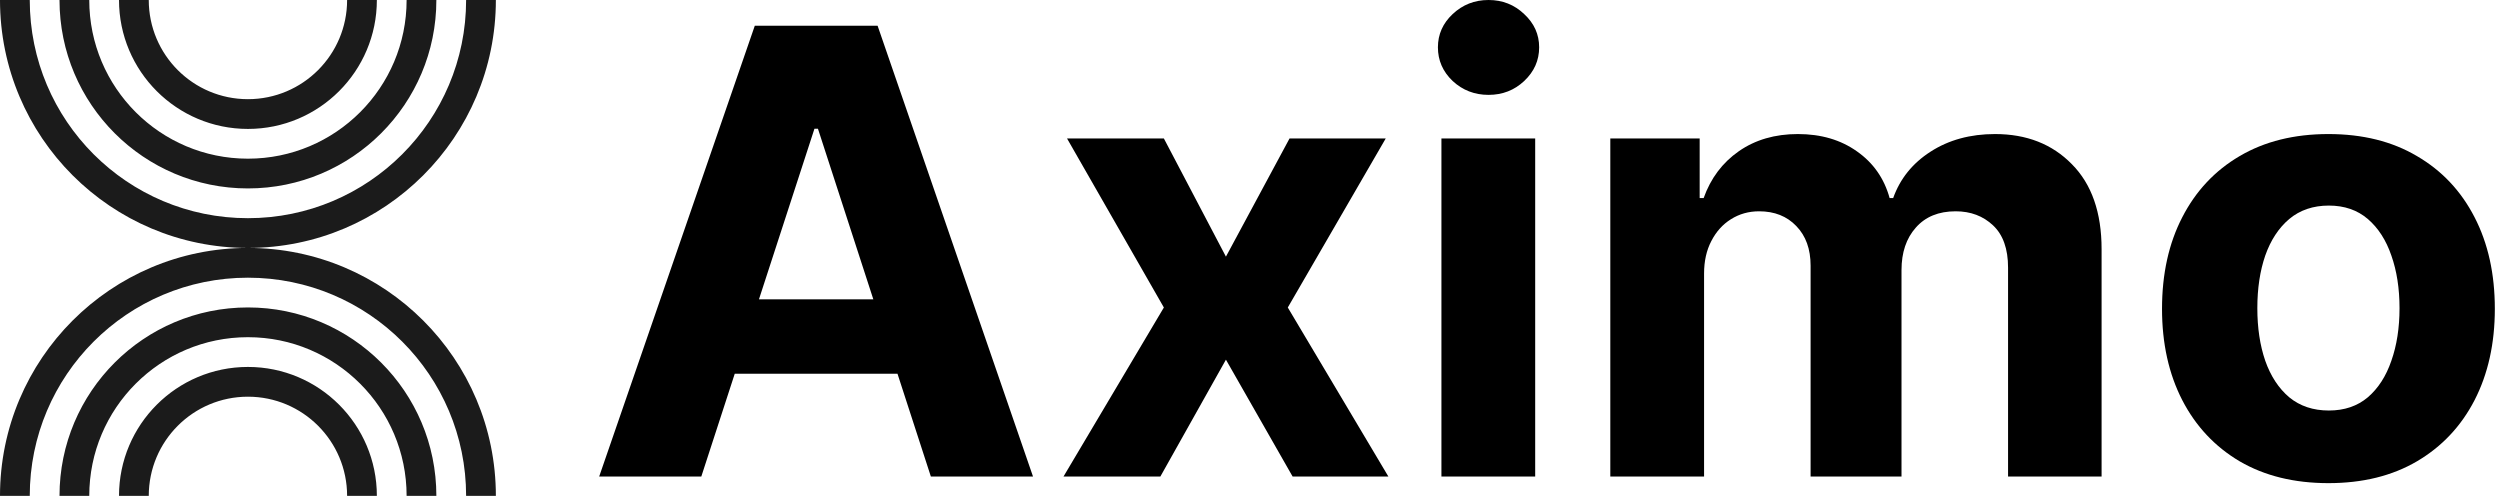
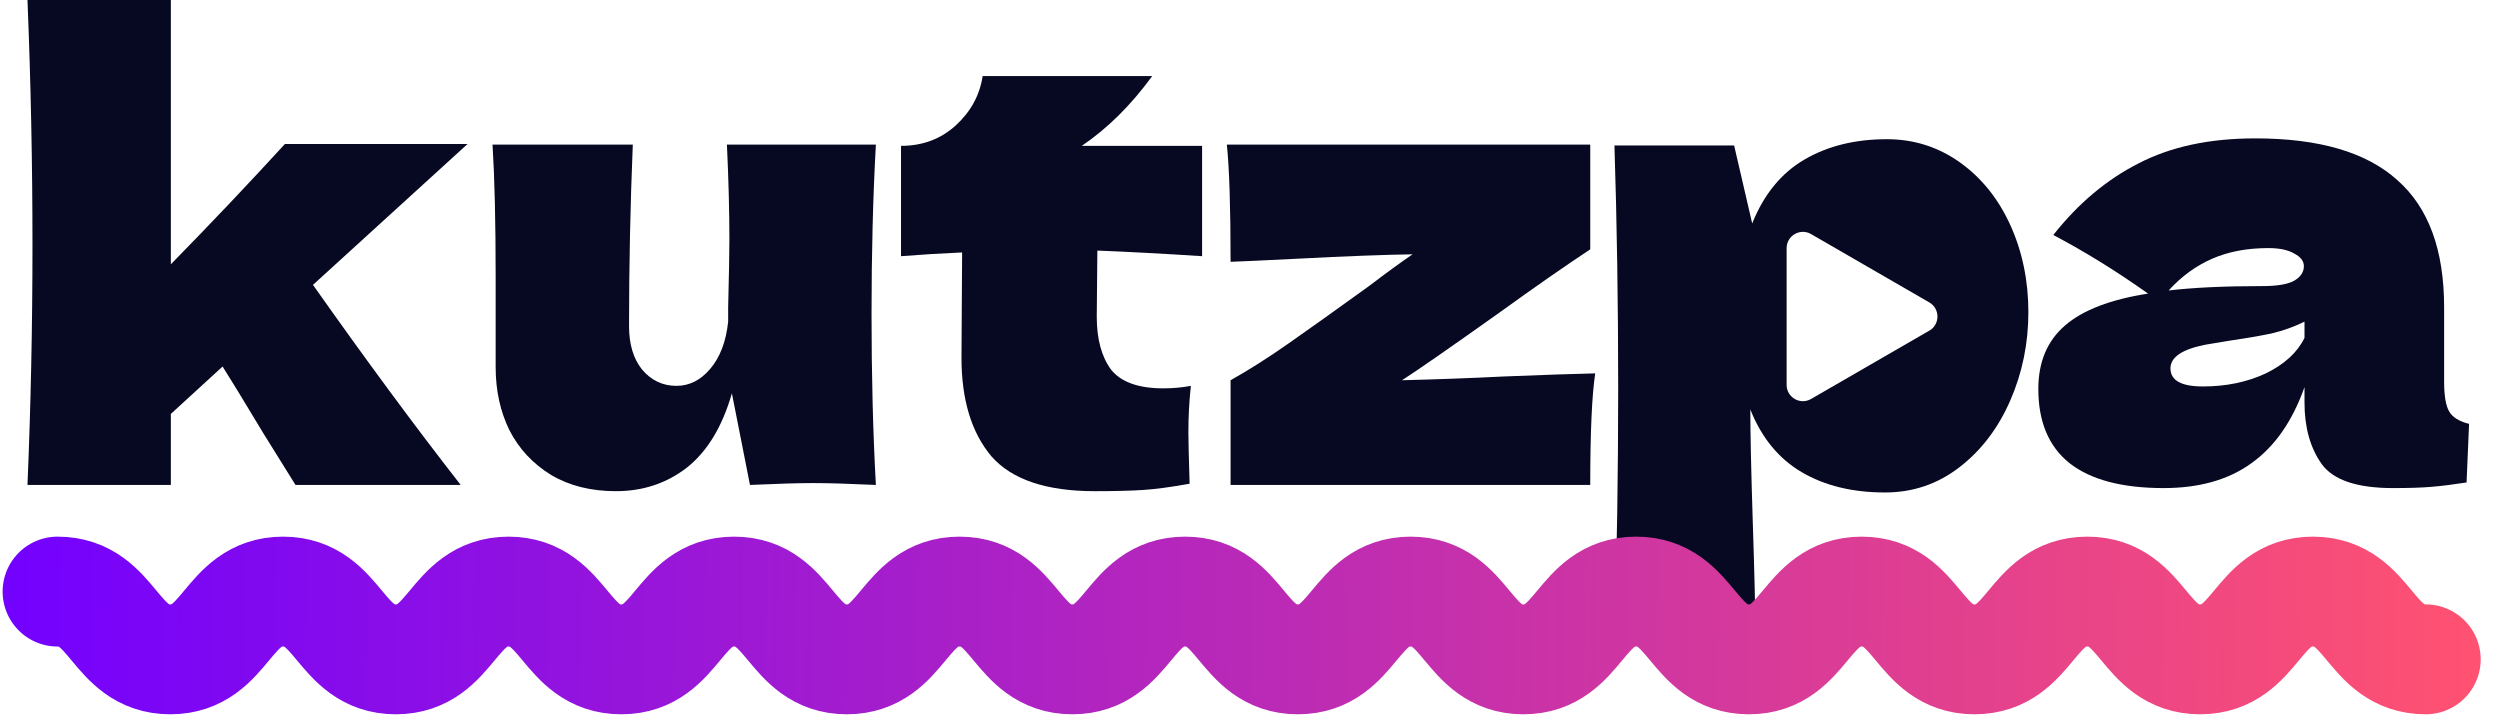
- <svg xmlns="http://www.w3.org/2000/svg" width="121" height="24" viewBox="0 0 121 24" fill="none">
-   <path d="M33.943 23.065H29L36.532 1.246H42.476L49.998 23.065H45.054L39.589 6.232H39.419L33.943 23.065ZM33.634 14.489H45.31V18.09H33.634V14.489Z" fill="black" />
-   <path d="M56.331 6.701L59.335 12.422L62.414 6.701H67.07L62.329 14.883L67.198 23.065H62.563L59.335 17.408L56.161 23.065H51.473L56.331 14.883L51.644 6.701H56.331Z" fill="black" />
-   <path d="M69.765 23.065V6.701H74.303V23.065H69.765ZM72.045 4.592C71.37 4.592 70.791 4.368 70.308 3.92C69.832 3.466 69.595 2.923 69.595 2.29C69.595 1.665 69.832 1.129 70.308 0.682C70.791 0.227 71.37 0 72.045 0C72.72 0 73.295 0.227 73.771 0.682C74.254 1.129 74.495 1.665 74.495 2.29C74.495 2.923 74.254 3.466 73.771 3.92C73.295 4.368 72.72 4.592 72.045 4.592Z" fill="black" />
-   <path d="M77.939 23.065V6.701H82.264V9.588H82.456C82.797 8.629 83.365 7.873 84.16 7.319C84.956 6.765 85.908 6.488 87.016 6.488C88.138 6.488 89.093 6.768 89.881 7.33C90.67 7.884 91.195 8.636 91.458 9.588H91.629C91.962 8.651 92.566 7.901 93.44 7.34C94.32 6.772 95.361 6.488 96.561 6.488C98.088 6.488 99.327 6.974 100.279 7.947C101.238 8.913 101.717 10.284 101.717 12.06V23.065H97.19V12.954C97.19 12.046 96.948 11.364 96.465 10.909C95.982 10.454 95.379 10.227 94.654 10.227C93.83 10.227 93.187 10.49 92.726 11.016C92.264 11.534 92.033 12.22 92.033 13.072V23.065H87.633V12.859C87.633 12.056 87.403 11.417 86.941 10.941C86.486 10.465 85.886 10.227 85.141 10.227C84.636 10.227 84.182 10.355 83.777 10.611C83.379 10.859 83.063 11.211 82.829 11.665C82.594 12.113 82.477 12.639 82.477 13.242V23.065H77.939Z" fill="black" />
-   <path d="M112.696 23.384C111.041 23.384 109.61 23.033 108.402 22.329C107.202 21.619 106.275 20.632 105.622 19.368C104.968 18.097 104.642 16.623 104.642 14.947C104.642 13.256 104.968 11.779 105.622 10.515C106.275 9.244 107.202 8.256 108.402 7.553C109.61 6.843 111.041 6.488 112.696 6.488C114.35 6.488 115.778 6.843 116.978 7.553C118.186 8.256 119.116 9.244 119.769 10.515C120.423 11.779 120.75 13.256 120.75 14.947C120.75 16.623 120.423 18.097 119.769 19.368C119.116 20.632 118.186 21.619 116.978 22.329C115.778 23.033 114.35 23.384 112.696 23.384ZM112.717 19.869C113.47 19.869 114.098 19.655 114.603 19.229C115.107 18.796 115.487 18.207 115.742 17.461C116.005 16.715 116.137 15.867 116.137 14.915C116.137 13.963 116.005 13.114 115.742 12.369C115.487 11.623 115.107 11.033 114.603 10.6C114.098 10.167 113.47 9.95 112.717 9.95C111.957 9.95 111.318 10.167 110.799 10.6C110.288 11.033 109.901 11.623 109.638 12.369C109.382 13.114 109.255 13.963 109.255 14.915C109.255 15.867 109.382 16.715 109.638 17.461C109.901 18.207 110.288 18.796 110.799 19.229C111.318 19.655 111.957 19.869 112.717 19.869Z" fill="black" />
-   <path fill-rule="evenodd" clip-rule="evenodd" d="M-0 0C-0 6.627 5.372 12 12 12C5.372 12 -0 17.373 -0 24H1.44C1.44 18.168 6.168 13.44 12 13.44C17.832 13.44 22.56 18.168 22.56 24H24C24 17.373 18.627 12 12 12C18.627 12 24 6.627 24 0H22.56C22.56 5.832 17.832 10.56 12 10.56C6.168 10.56 1.44 5.832 1.44 0H-0ZM2.88 0C2.88 5.037 6.963 9.12 12 9.12C17.037 9.12 21.12 5.037 21.12 0H19.68C19.68 4.242 16.241 7.68 12 7.68C7.758 7.68 4.32 4.242 4.32 0H2.88ZM5.76 0C5.76 3.446 8.553 6.24 12 6.24C15.446 6.24 18.24 3.446 18.24 0H16.8C16.8 2.651 14.651 4.8 12 4.8C9.349 4.8 7.2 2.651 7.2 0H5.76ZM12 14.88C17.037 14.88 21.12 18.963 21.12 24H19.68C19.68 19.759 16.241 16.32 12 16.32C7.758 16.32 4.32 19.759 4.32 24H2.88C2.88 18.963 6.963 14.88 12 14.88ZM12 17.76C15.446 17.76 18.24 20.554 18.24 24H16.8C16.8 21.349 14.651 19.2 12 19.2C9.349 19.2 7.2 21.349 7.2 24H5.76C5.76 20.554 8.553 17.76 12 17.76Z" fill="#1B1B1B" />
+ <svg xmlns="http://www.w3.org/2000/svg" width="91" height="26" viewBox="0 0 91 26" fill="none">
+   <path d="M17.019 5.241L11.392 10.369C13.313 13.092 15.105 15.52 16.769 17.652H10.756L9.599 15.792C8.843 14.536 8.344 13.72 8.102 13.341L6.219 15.066V17.652H1C1.121 14.778 1.182 11.867 1.182 8.917C1.182 5.952 1.121 2.98 1 0H6.219V9.62C7.686 8.123 9.07 6.663 10.371 5.241H17.019Z" fill="#060921" />
+   <path d="M31.882 5.264C31.776 7.17 31.724 9.227 31.724 11.435C31.724 13.659 31.776 15.731 31.882 17.652C30.914 17.607 30.15 17.584 29.591 17.584C29.061 17.584 28.297 17.607 27.299 17.652L26.641 14.317C26.293 15.527 25.749 16.427 25.008 17.017C24.266 17.592 23.404 17.879 22.421 17.879C21.513 17.879 20.727 17.683 20.061 17.289C19.396 16.881 18.889 16.336 18.541 15.656C18.208 14.975 18.042 14.211 18.042 13.364V10.097C18.042 8.085 18.004 6.474 17.928 5.264H23.034C22.943 7.487 22.897 9.688 22.897 11.867C22.897 12.532 23.056 13.062 23.374 13.455C23.707 13.848 24.123 14.045 24.622 14.045C25.091 14.045 25.499 13.841 25.847 13.432C26.21 13.009 26.429 12.434 26.505 11.708V11.186C26.535 10.006 26.55 9.189 26.55 8.735C26.55 7.692 26.52 6.535 26.46 5.264H31.882Z" fill="#060921" />
+   <path d="M43.756 9.325C42.364 9.235 41.094 9.167 39.944 9.121L39.922 11.526C39.922 12.343 40.096 12.986 40.443 13.455C40.806 13.909 41.442 14.136 42.349 14.136C42.697 14.136 43.03 14.105 43.348 14.045C43.287 14.604 43.257 15.172 43.257 15.746C43.257 16.019 43.272 16.639 43.302 17.607C42.637 17.728 42.077 17.804 41.623 17.834C41.169 17.864 40.58 17.879 39.853 17.879C38.084 17.879 36.828 17.456 36.087 16.609C35.361 15.746 34.998 14.552 34.998 13.024L35.021 9.189C34.31 9.219 33.569 9.265 32.797 9.325V5.309C33.584 5.309 34.249 5.06 34.794 4.561C35.338 4.061 35.663 3.464 35.769 2.768H41.941C41.169 3.827 40.315 4.674 39.377 5.309H43.756V9.325Z" fill="#060921" />
+   <path d="M51.032 13.841C52.273 13.81 53.505 13.765 54.731 13.704C56.243 13.644 57.355 13.606 58.066 13.591C57.945 14.393 57.885 15.746 57.885 17.652H44.793V13.841C45.443 13.477 46.147 13.031 46.903 12.502C47.659 11.972 48.635 11.277 49.83 10.414C50.465 9.93 50.995 9.545 51.418 9.257C50.389 9.272 48.998 9.325 47.243 9.416C46.048 9.477 45.231 9.514 44.793 9.53C44.793 7.533 44.747 6.111 44.657 5.264H57.885V9.076C56.947 9.696 55.85 10.46 54.595 11.367C52.764 12.668 51.577 13.493 51.032 13.841Z" fill="#060921" />
+   <path d="M88.966 13.886C88.966 14.4 89.027 14.763 89.148 14.975C89.269 15.187 89.511 15.338 89.874 15.429L89.783 17.562C89.299 17.637 88.875 17.69 88.512 17.72C88.165 17.751 87.696 17.766 87.106 17.766C85.805 17.766 84.943 17.478 84.519 16.904C84.096 16.314 83.884 15.565 83.884 14.657V14.09C83.445 15.331 82.802 16.253 81.955 16.858C81.123 17.463 80.057 17.766 78.756 17.766C77.243 17.766 76.101 17.463 75.33 16.858C74.574 16.253 74.195 15.353 74.195 14.158C74.195 13.175 74.521 12.403 75.171 11.844C75.822 11.284 76.827 10.899 78.189 10.687C77.039 9.87 75.889 9.159 74.74 8.554C75.647 7.404 76.684 6.535 77.848 5.945C79.013 5.34 80.427 5.037 82.091 5.037C84.421 5.037 86.145 5.544 87.264 6.557C88.399 7.556 88.966 9.098 88.966 11.186V13.886ZM82.568 9.03C81.796 9.03 81.116 9.159 80.526 9.416C79.936 9.673 79.406 10.059 78.938 10.573C79.845 10.467 80.98 10.414 82.341 10.414C82.901 10.414 83.294 10.346 83.521 10.21C83.748 10.074 83.861 9.9 83.861 9.688C83.861 9.507 83.748 9.356 83.521 9.235C83.294 9.098 82.976 9.03 82.568 9.03ZM80.185 14.067C81.032 14.067 81.796 13.909 82.477 13.591C83.158 13.258 83.627 12.827 83.884 12.298V11.708C83.521 11.889 83.12 12.033 82.681 12.139C82.243 12.23 81.713 12.32 81.093 12.411L80.276 12.547C79.429 12.714 79.005 13.001 79.005 13.409C79.005 13.848 79.399 14.067 80.185 14.067Z" fill="#060921" />
+   <path d="M73.175 8.191C72.737 7.23 72.124 6.469 71.337 5.908C70.549 5.349 69.664 5.067 68.682 5.067C67.531 5.067 66.533 5.312 65.686 5.805C64.84 6.298 64.205 7.073 63.78 8.134L63.122 5.294H58.766C58.856 8.111 58.902 11.058 58.902 14.132C58.902 17.206 58.856 20.153 58.766 22.97H63.894C63.894 22.214 63.864 20.91 63.803 19.062C63.742 17.154 63.712 15.768 63.712 14.905C64.121 15.934 64.745 16.695 65.584 17.188C66.424 17.681 67.434 17.926 68.614 17.926C69.628 17.926 70.531 17.62 71.325 17.006C72.12 16.393 72.737 15.582 73.175 14.575C73.613 13.569 73.833 12.496 73.833 11.36C73.833 10.224 73.613 9.154 73.175 8.191ZM70.227 12.035L65.922 14.523C65.528 14.752 65.033 14.466 65.033 14.009V9.034C65.033 8.577 65.528 8.291 65.922 8.52L70.227 11.008C70.622 11.238 70.622 11.808 70.227 12.037V12.035Z" fill="#060921" />
+   <path d="M2.095 21.534C4.148 21.534 4.148 24 6.199 24C8.25 24 8.252 21.534 10.303 21.534C12.355 21.534 12.357 24 14.408 24C16.459 24 16.461 21.534 18.512 21.534C20.563 21.534 20.565 24 22.616 24C24.668 24 24.669 21.534 26.721 21.534C28.772 21.534 28.774 24 30.825 24C32.876 24 32.878 21.534 34.929 21.534C36.98 21.534 36.982 24 39.034 24C41.085 24 41.087 21.534 43.138 21.534C45.189 21.534 45.191 24 47.242 24C49.293 24 49.295 21.534 51.346 21.534C53.398 21.534 53.4 24 55.451 24C57.502 24 57.504 21.534 59.555 21.534C61.606 21.534 61.608 24 63.66 24C65.711 24 65.713 21.534 67.766 21.534C69.819 21.534 69.819 24 71.872 24C73.925 24 73.925 21.534 75.978 21.534C78.031 21.534 78.031 24 80.084 24C82.138 24 82.138 21.534 84.191 21.534C86.244 21.534 86.244 24 88.297 24" stroke="url(#paint0_linear_2377_4375)" stroke-width="4" stroke-miterlimit="10" stroke-linecap="round" />
+   <defs>
+     <linearGradient id="paint0_linear_2377_4375" x1="89.962" y1="22.759" x2="0.505" y2="21.553" gradientUnits="userSpaceOnUse">
+       <stop stop-color="#FF5171" />
+       <stop offset="1" stop-color="#7301FE" />
+     </linearGradient>
+   </defs>
</svg>
